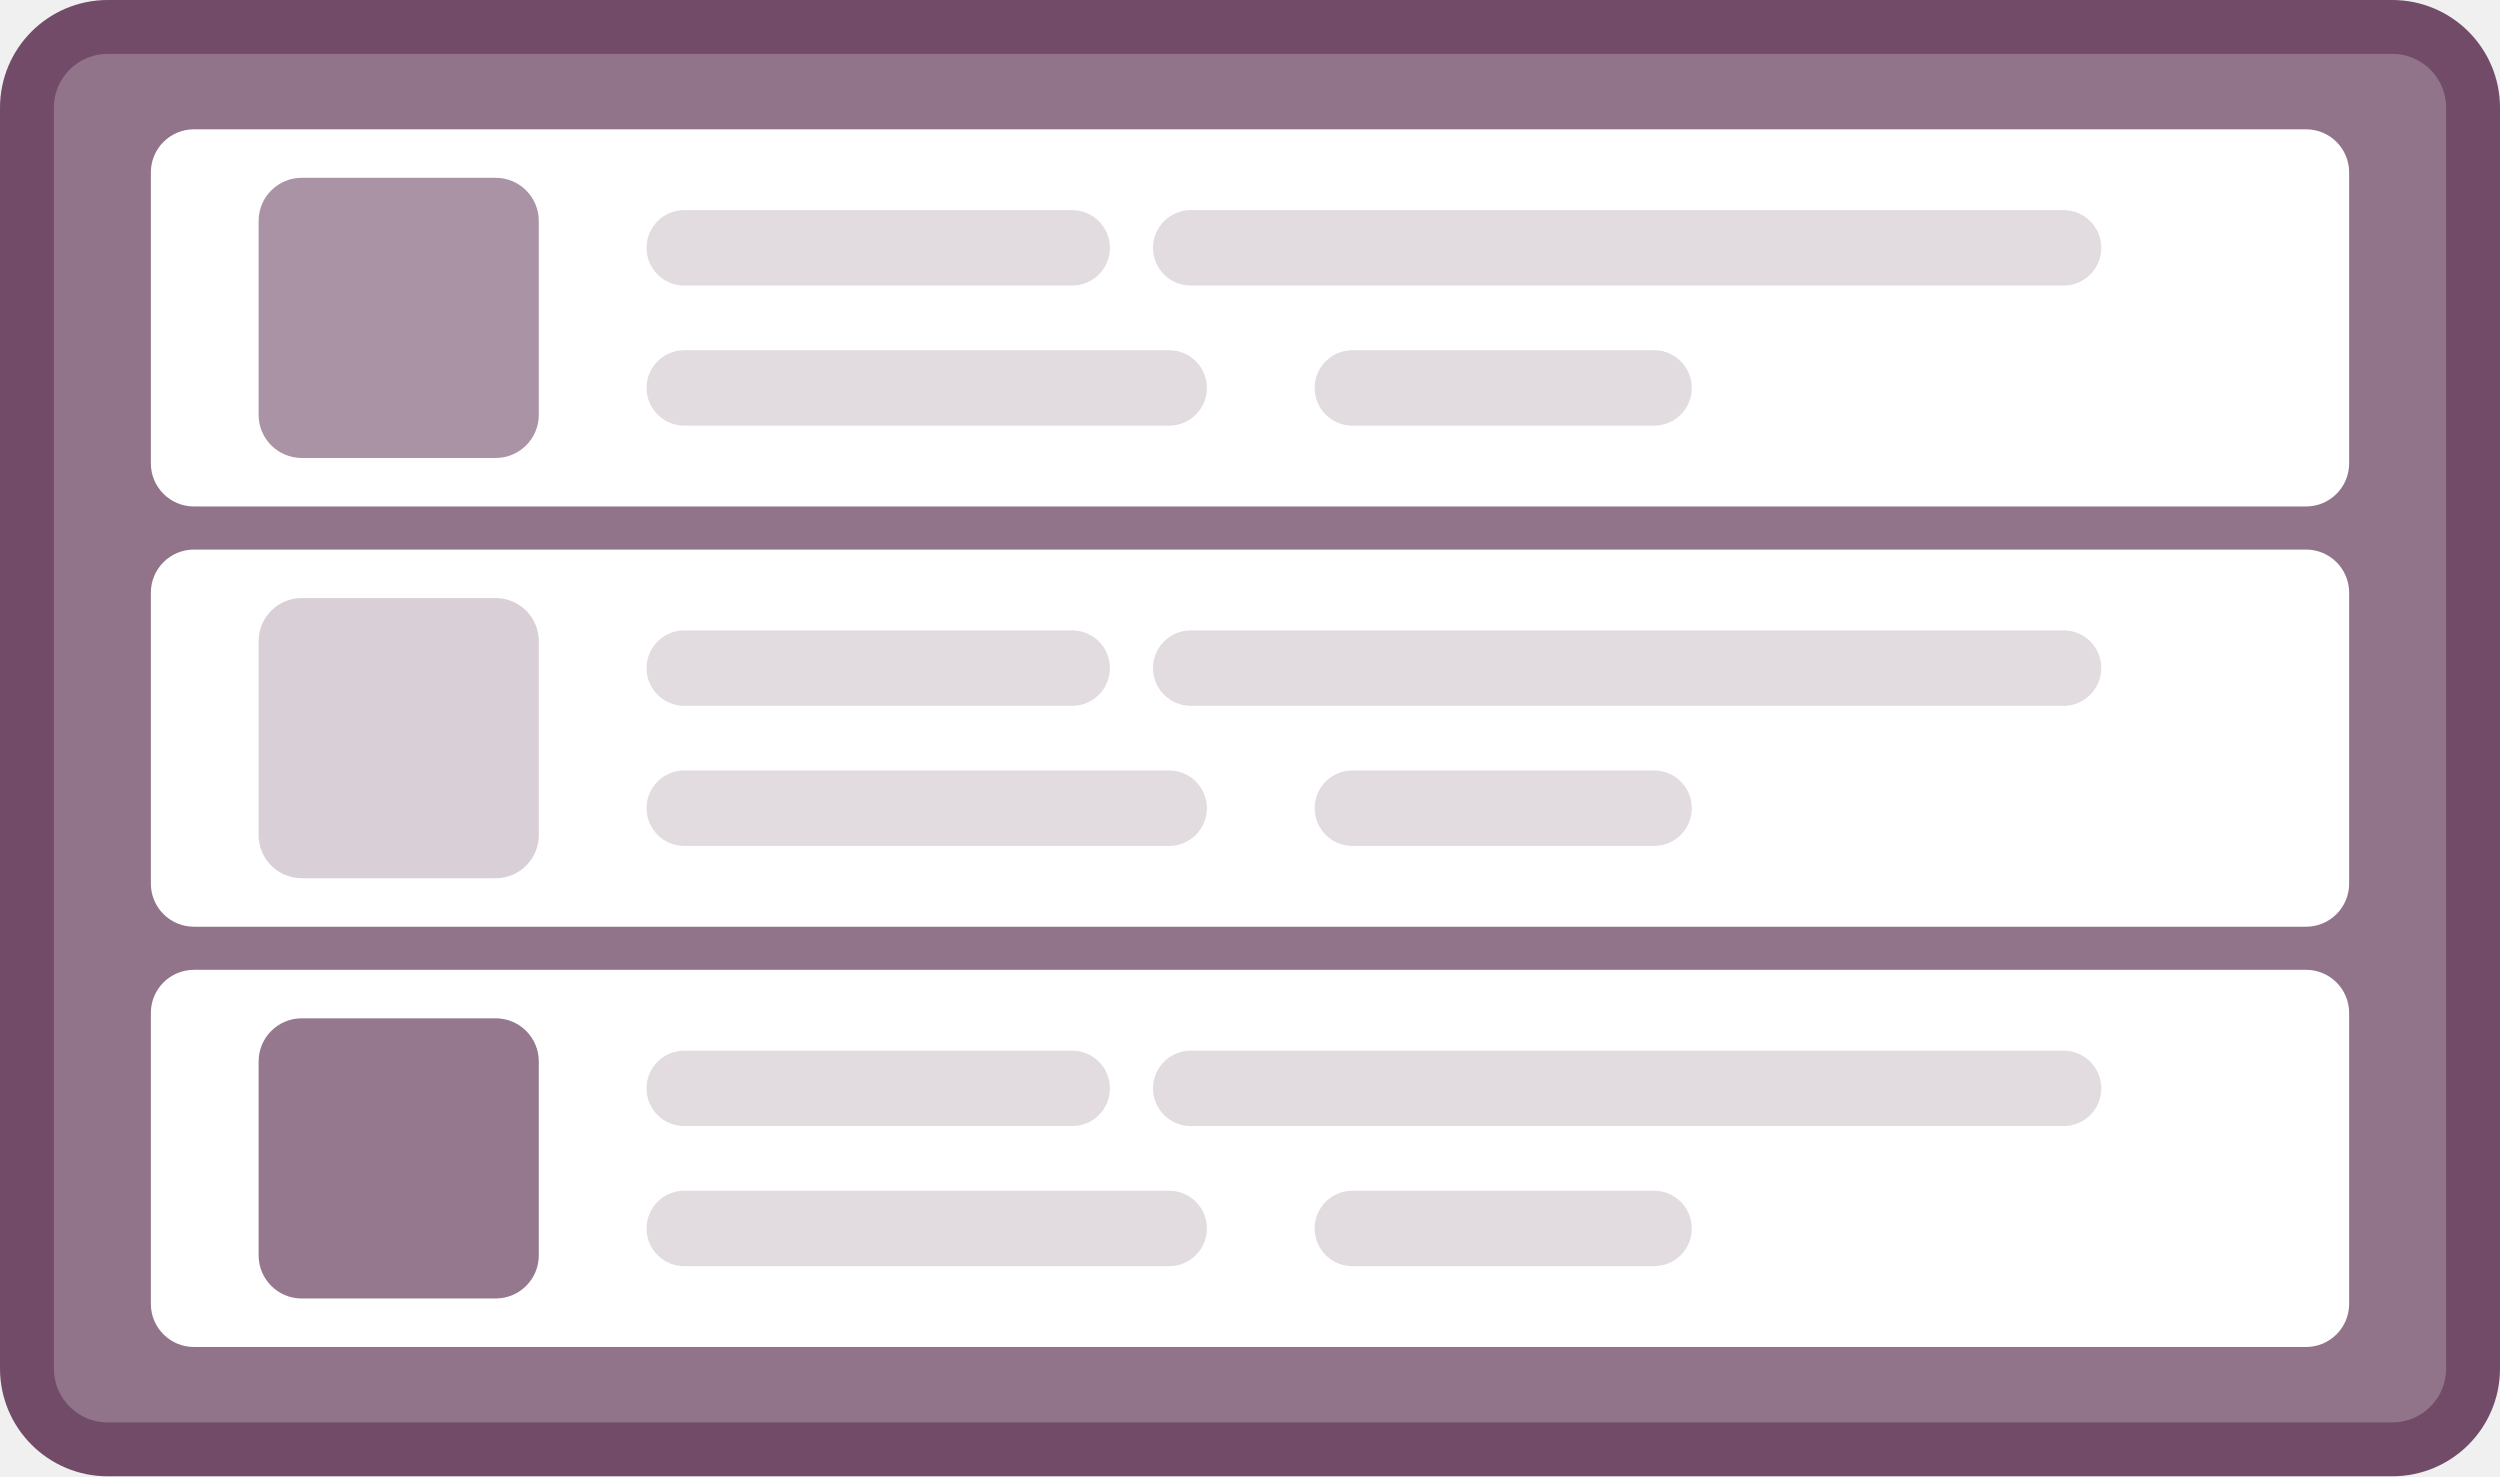
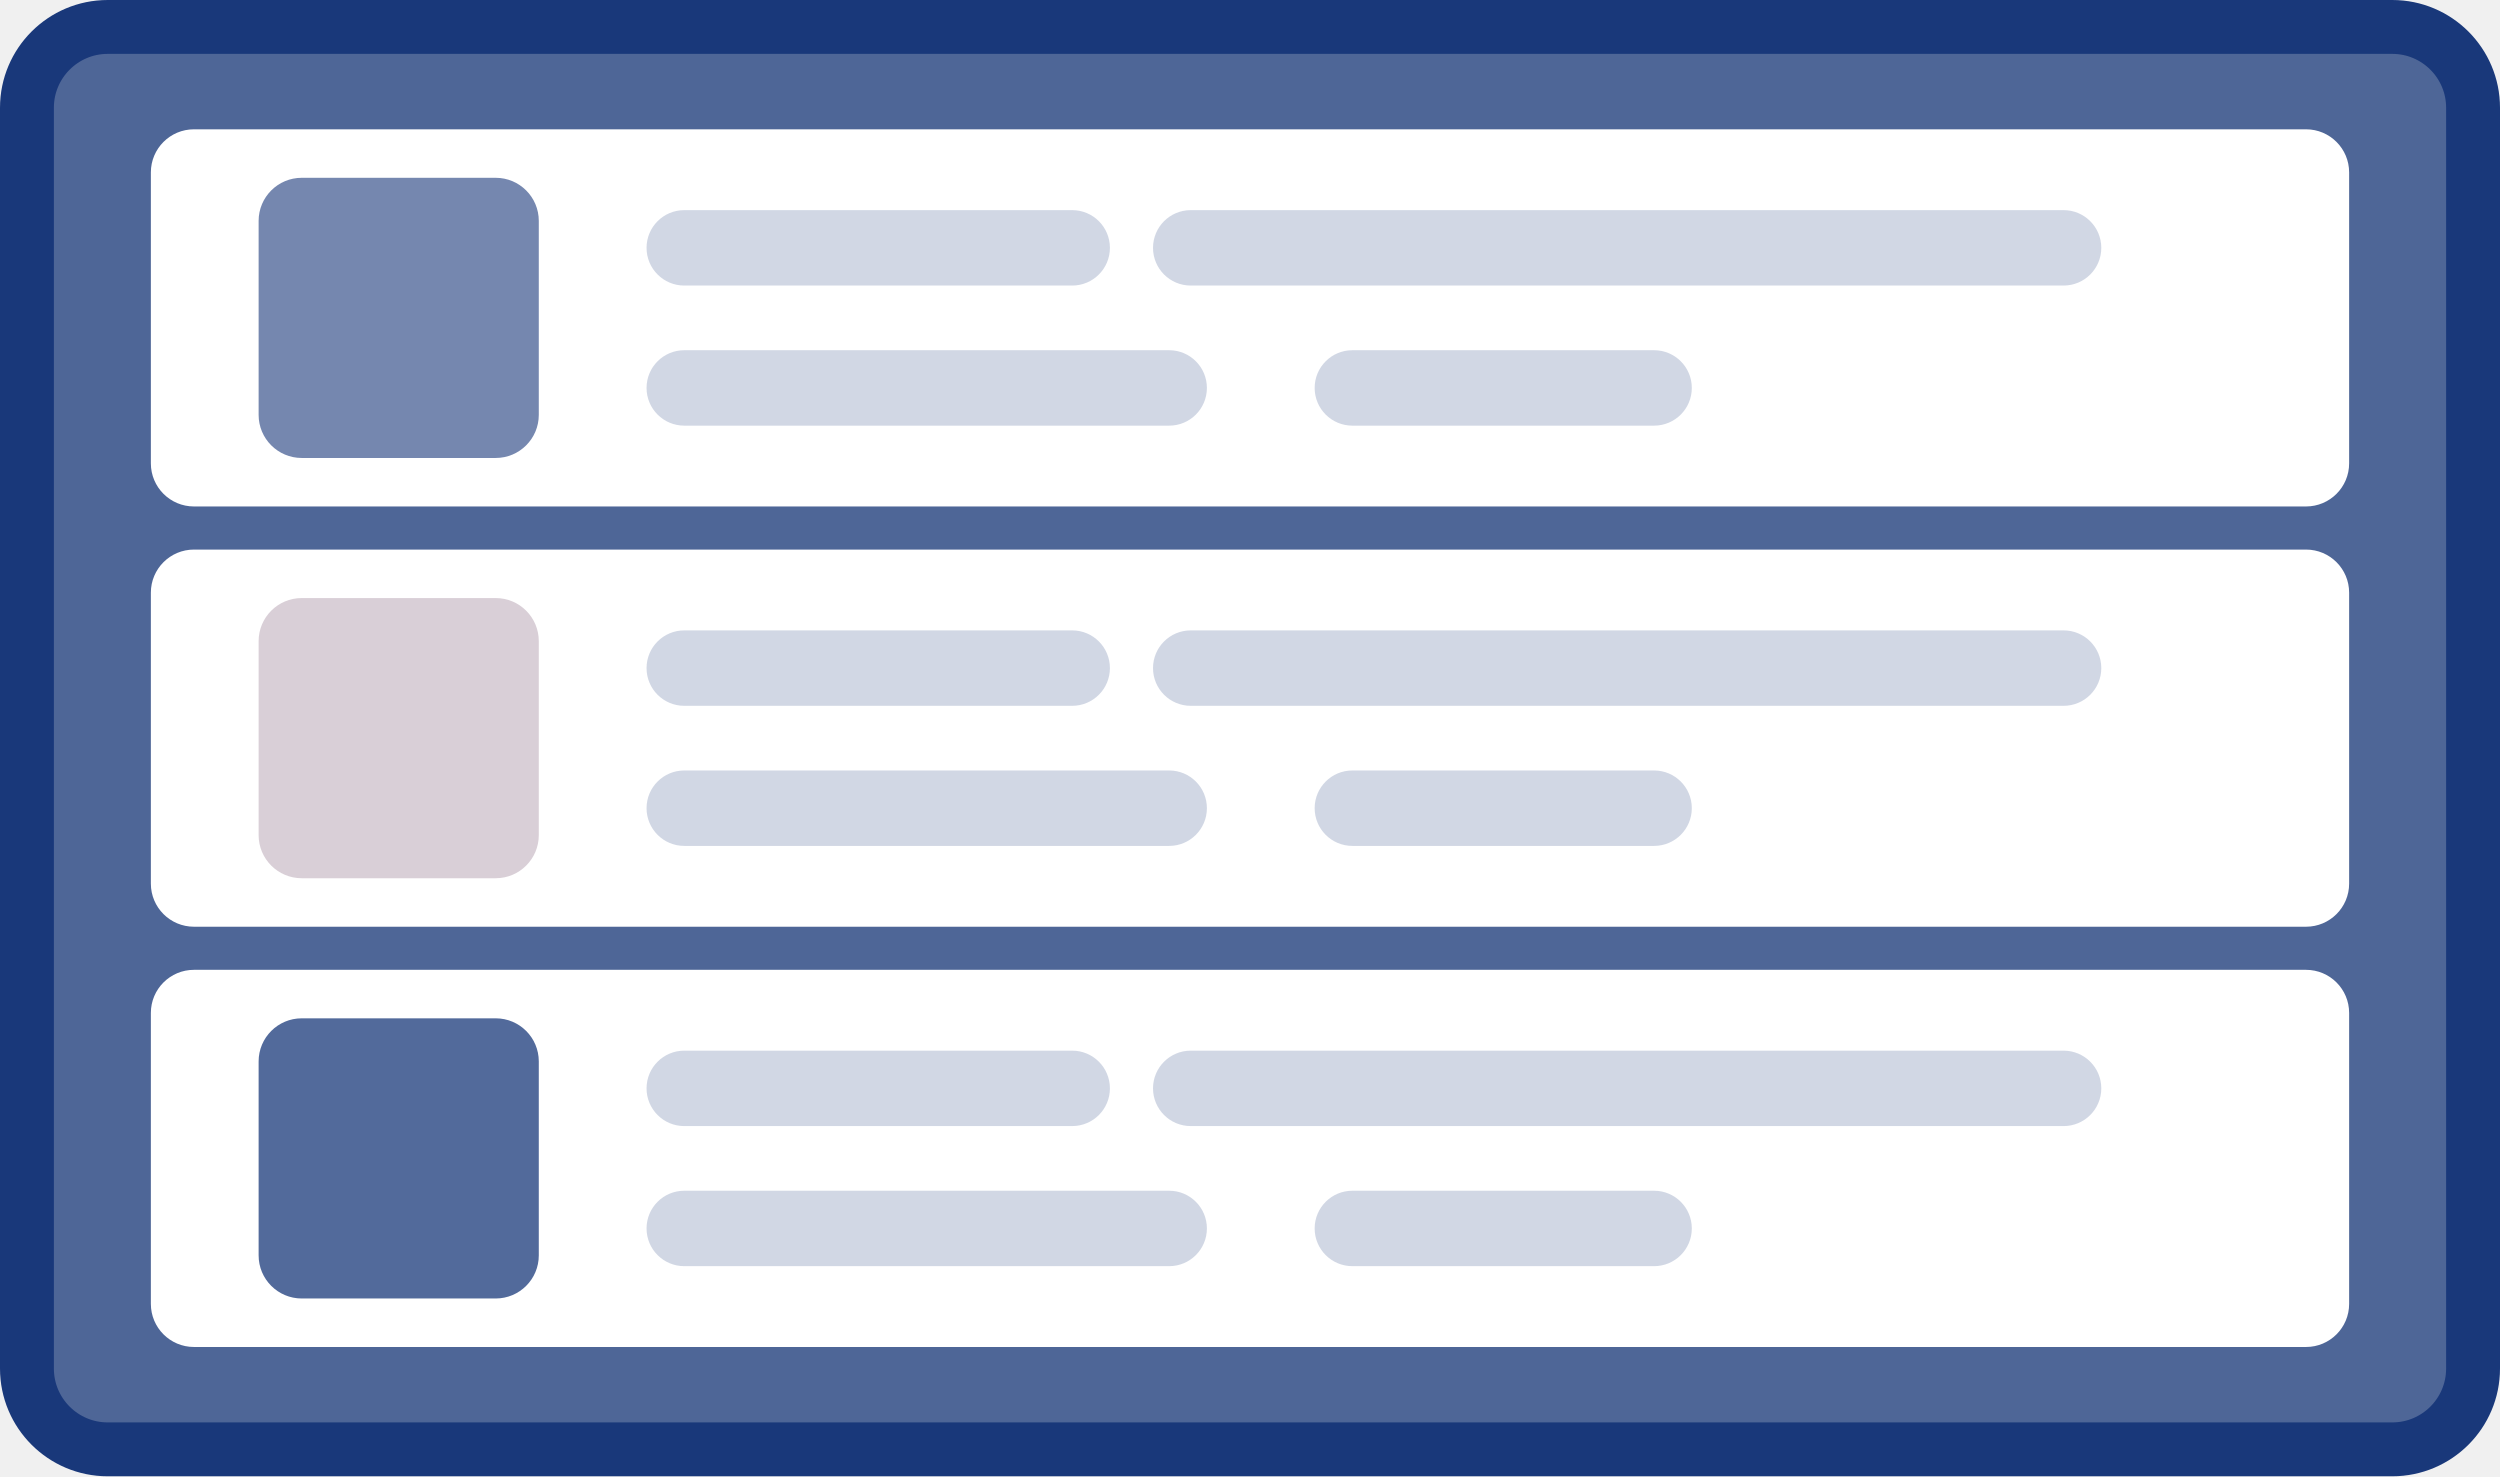
<svg xmlns="http://www.w3.org/2000/svg" width="232" height="137" viewBox="0 0 232 137" fill="none">
-   <path d="M10 2.5H222C226.142 2.5 229.5 5.858 229.5 10V127C229.5 131.142 226.142 134.5 222 134.5H10C5.858 134.5 2.5 131.142 2.5 127V10C2.5 5.858 5.858 2.5 10 2.5Z" fill="#714B67" fill-opacity="0.75" stroke="#714B67" stroke-width="5" />
+   <path d="M10 2.5H222C226.142 2.5 229.5 5.858 229.5 10V127C229.5 131.142 226.142 134.5 222 134.5H10C5.858 134.5 2.5 131.142 2.5 127V10C2.5 5.858 5.858 2.5 10 2.5Z" fill="#19387A" fill-opacity="0.75" stroke="#19387A" stroke-width="5" />
  <g clip-path="url(#clip0_11_116)">
    <rect x="14" y="51" width="204" height="35" rx="4" fill="white" />
    <rect x="24" y="55.5" width="26" height="26" rx="4" fill="#D9CFD7" />
-     <rect x="60" y="58.5" width="43" height="7" rx="3.5" fill="#714B67" fill-opacity="0.2" />
-     <rect x="107" y="58.5" width="88" height="7" rx="3.5" fill="#714B67" fill-opacity="0.2" />
-     <rect x="60" y="71.5" width="52" height="7" rx="3.5" fill="#714B67" fill-opacity="0.2" />
-     <rect x="122" y="71.5" width="35" height="7" rx="3.5" fill="#714B67" fill-opacity="0.2" />
+     <rect x="60" y="58.5" width="43" height="7" rx="3.5" fill="#19387A" fill-opacity="0.2" />
+     <rect x="107" y="58.5" width="88" height="7" rx="3.5" fill="#19387A" fill-opacity="0.2" />
+     <rect x="60" y="71.5" width="52" height="7" rx="3.5" fill="#19387A" fill-opacity="0.2" />
+     <rect x="122" y="71.5" width="35" height="7" rx="3.5" fill="#19387A" fill-opacity="0.2" />
  </g>
  <g clip-path="url(#clip1_11_116)">
    <rect x="14" y="90" width="204" height="35" rx="4" fill="white" />
-     <rect x="24" y="94.5" width="26" height="26" rx="4" fill="#714B67" fill-opacity="0.75" />
-     <rect x="60" y="97.5" width="43" height="7" rx="3.5" fill="#714B67" fill-opacity="0.2" />
-     <rect x="107" y="97.5" width="88" height="7" rx="3.5" fill="#714B67" fill-opacity="0.2" />
-     <rect x="60" y="110.5" width="52" height="7" rx="3.5" fill="#714B67" fill-opacity="0.2" />
-     <rect x="122" y="110.5" width="35" height="7" rx="3.5" fill="#714B67" fill-opacity="0.2" />
+     <rect x="24" y="94.5" width="26" height="26" rx="4" fill="#19387A" fill-opacity="0.75" />
+     <rect x="60" y="97.5" width="43" height="7" rx="3.5" fill="#19387A" fill-opacity="0.2" />
+     <rect x="107" y="97.5" width="88" height="7" rx="3.5" fill="#19387A" fill-opacity="0.2" />
+     <rect x="60" y="110.5" width="52" height="7" rx="3.5" fill="#19387A" fill-opacity="0.2" />
+     <rect x="122" y="110.5" width="35" height="7" rx="3.5" fill="#19387A" fill-opacity="0.2" />
  </g>
  <g clip-path="url(#clip2_11_116)">
    <rect x="14" y="12" width="204" height="35" rx="4" fill="white" />
-     <rect x="24" y="16.5" width="26" height="26" rx="4" fill="#714B67" fill-opacity="0.6" />
-     <rect x="60" y="19.5" width="43" height="7" rx="3.5" fill="#714B67" fill-opacity="0.2" />
-     <rect x="107" y="19.5" width="88" height="7" rx="3.5" fill="#714B67" fill-opacity="0.2" />
-     <rect x="60" y="32.5" width="52" height="7" rx="3.5" fill="#714B67" fill-opacity="0.2" />
-     <rect x="122" y="32.5" width="35" height="7" rx="3.5" fill="#714B67" fill-opacity="0.2" />
+     <rect x="24" y="16.5" width="26" height="26" rx="4" fill="#19387A" fill-opacity="0.6" />
+     <rect x="60" y="19.5" width="43" height="7" rx="3.5" fill="#19387A" fill-opacity="0.2" />
+     <rect x="107" y="19.5" width="88" height="7" rx="3.5" fill="#19387A" fill-opacity="0.2" />
+     <rect x="60" y="32.5" width="52" height="7" rx="3.5" fill="#19387A" fill-opacity="0.2" />
+     <rect x="122" y="32.5" width="35" height="7" rx="3.5" fill="#19387A" fill-opacity="0.2" />
  </g>
  <defs>
    <clipPath id="clip0_11_116">
      <rect x="14" y="51" width="204" height="35" rx="4" fill="white" />
    </clipPath>
    <clipPath id="clip1_11_116">
      <rect x="14" y="90" width="204" height="35" rx="4" fill="white" />
    </clipPath>
    <clipPath id="clip2_11_116">
      <rect x="14" y="12" width="204" height="35" rx="4" fill="white" />
    </clipPath>
  </defs>
</svg>
